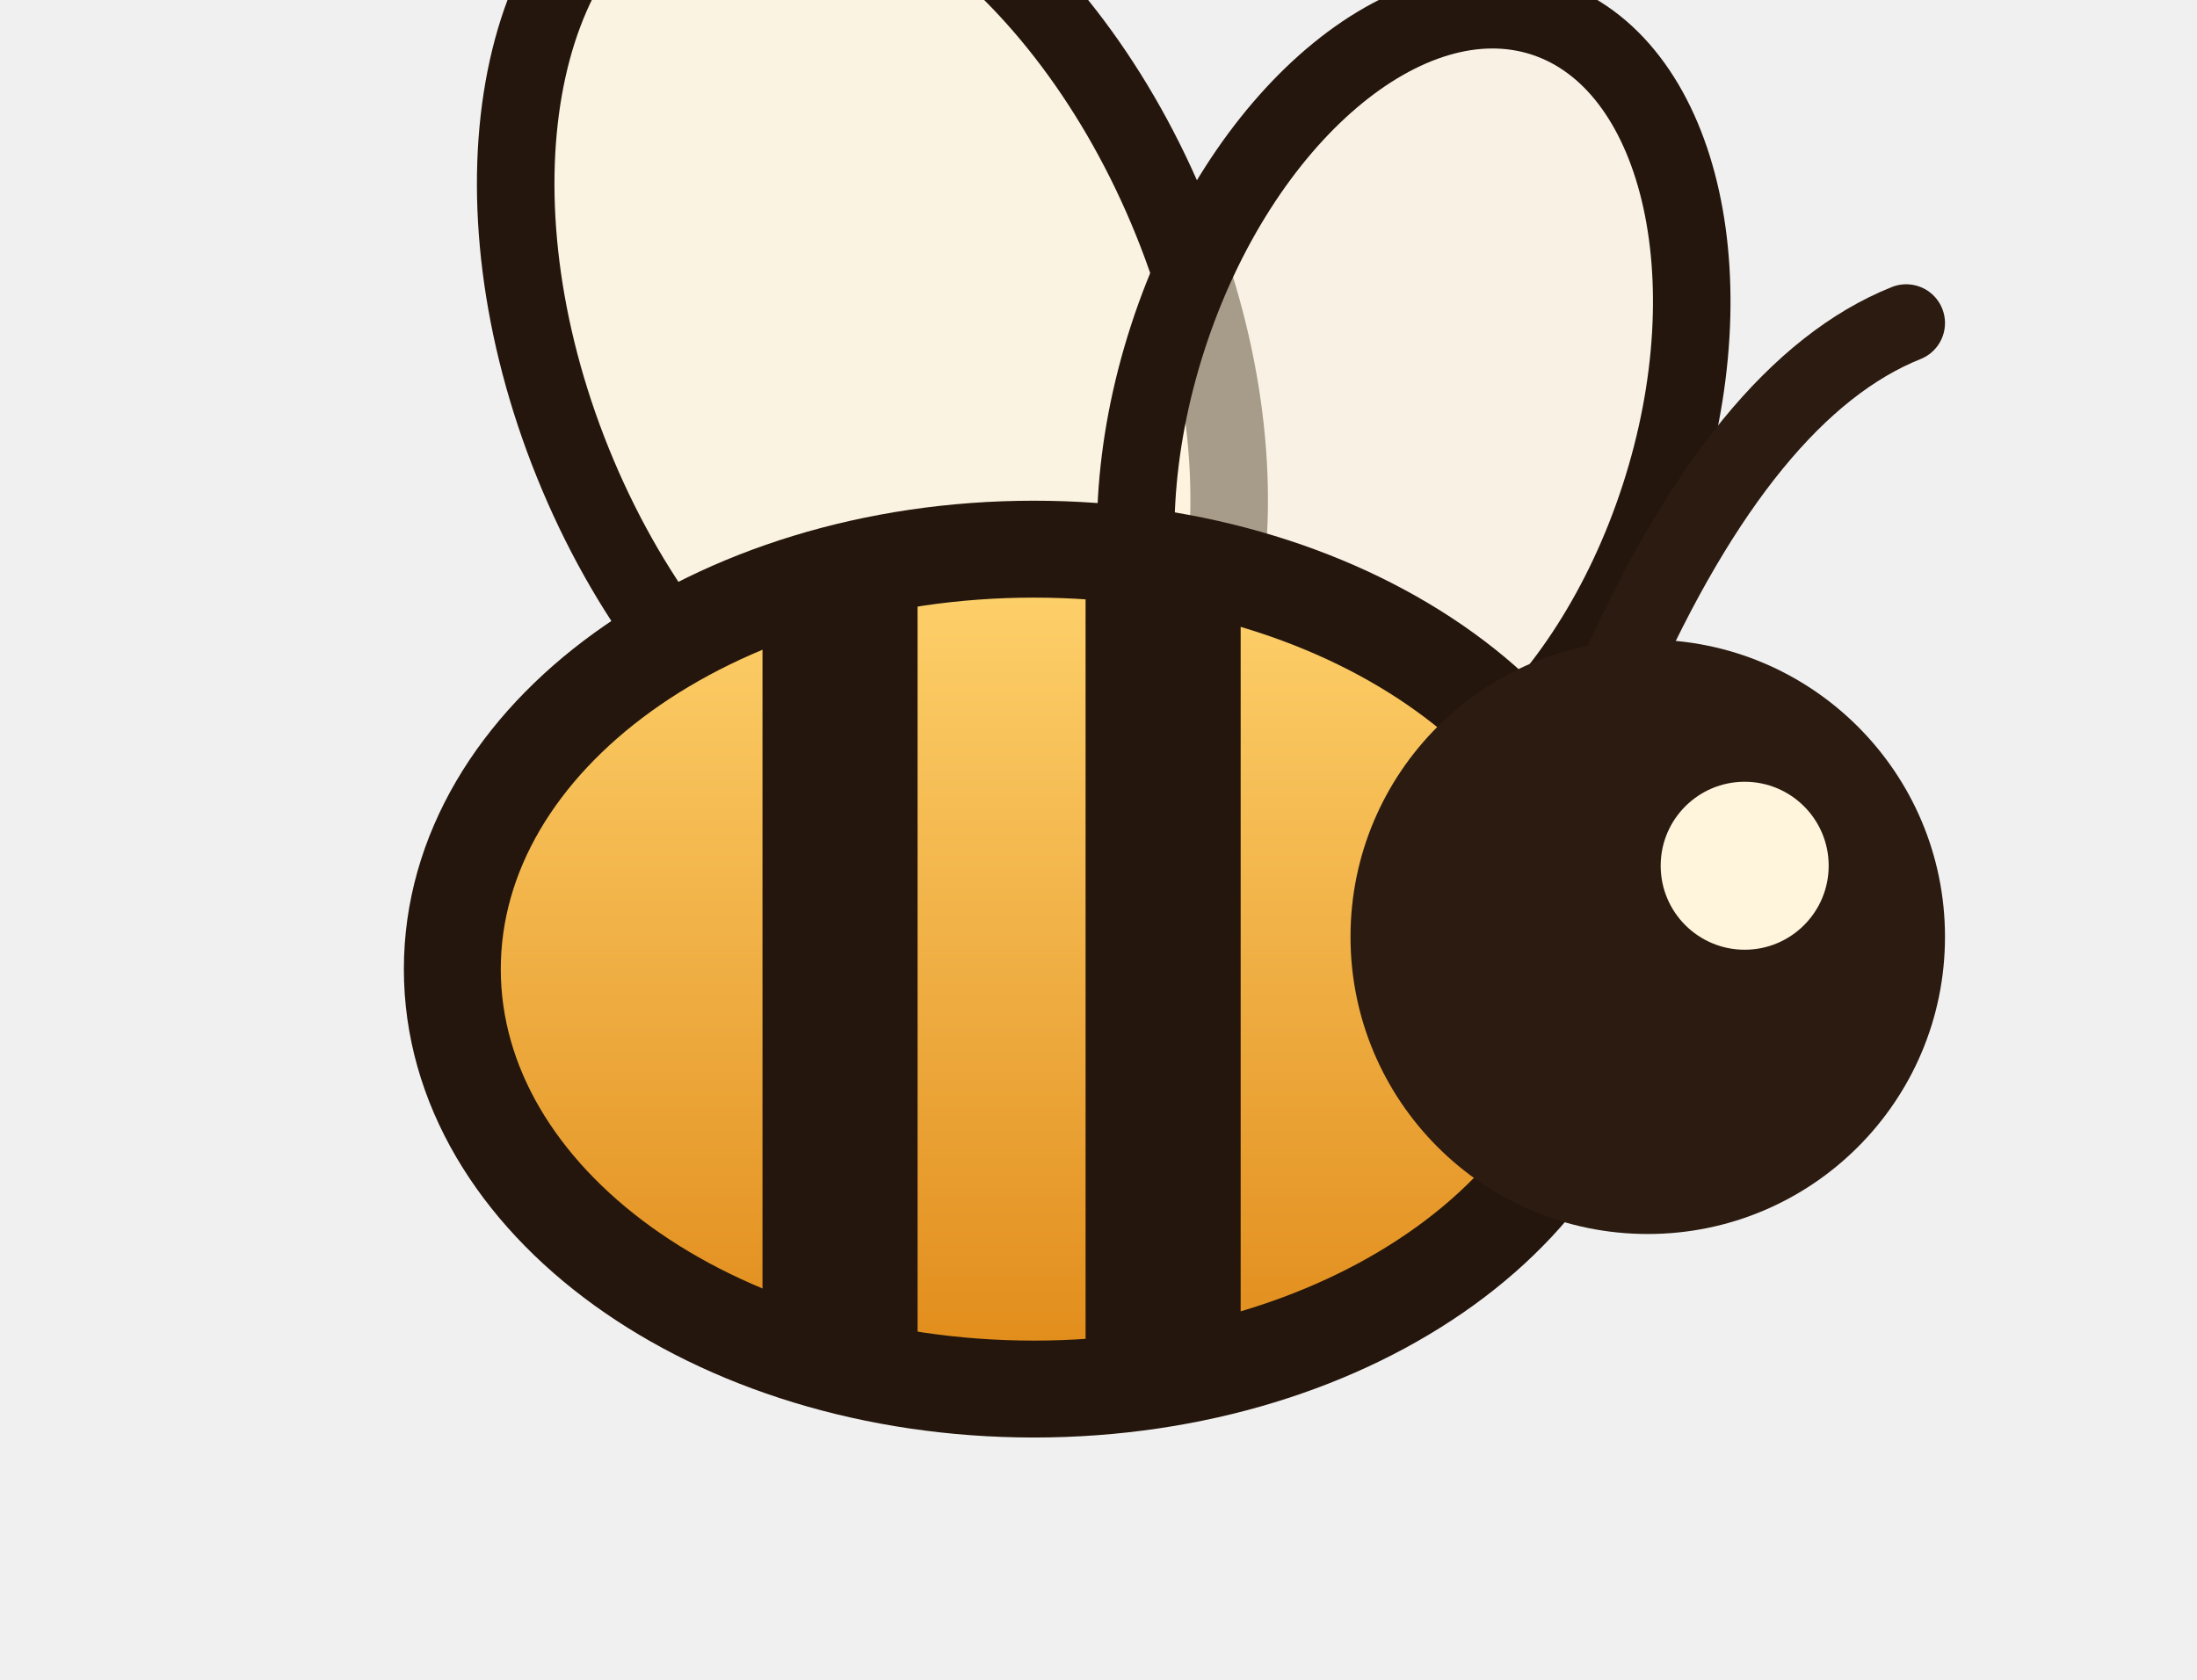
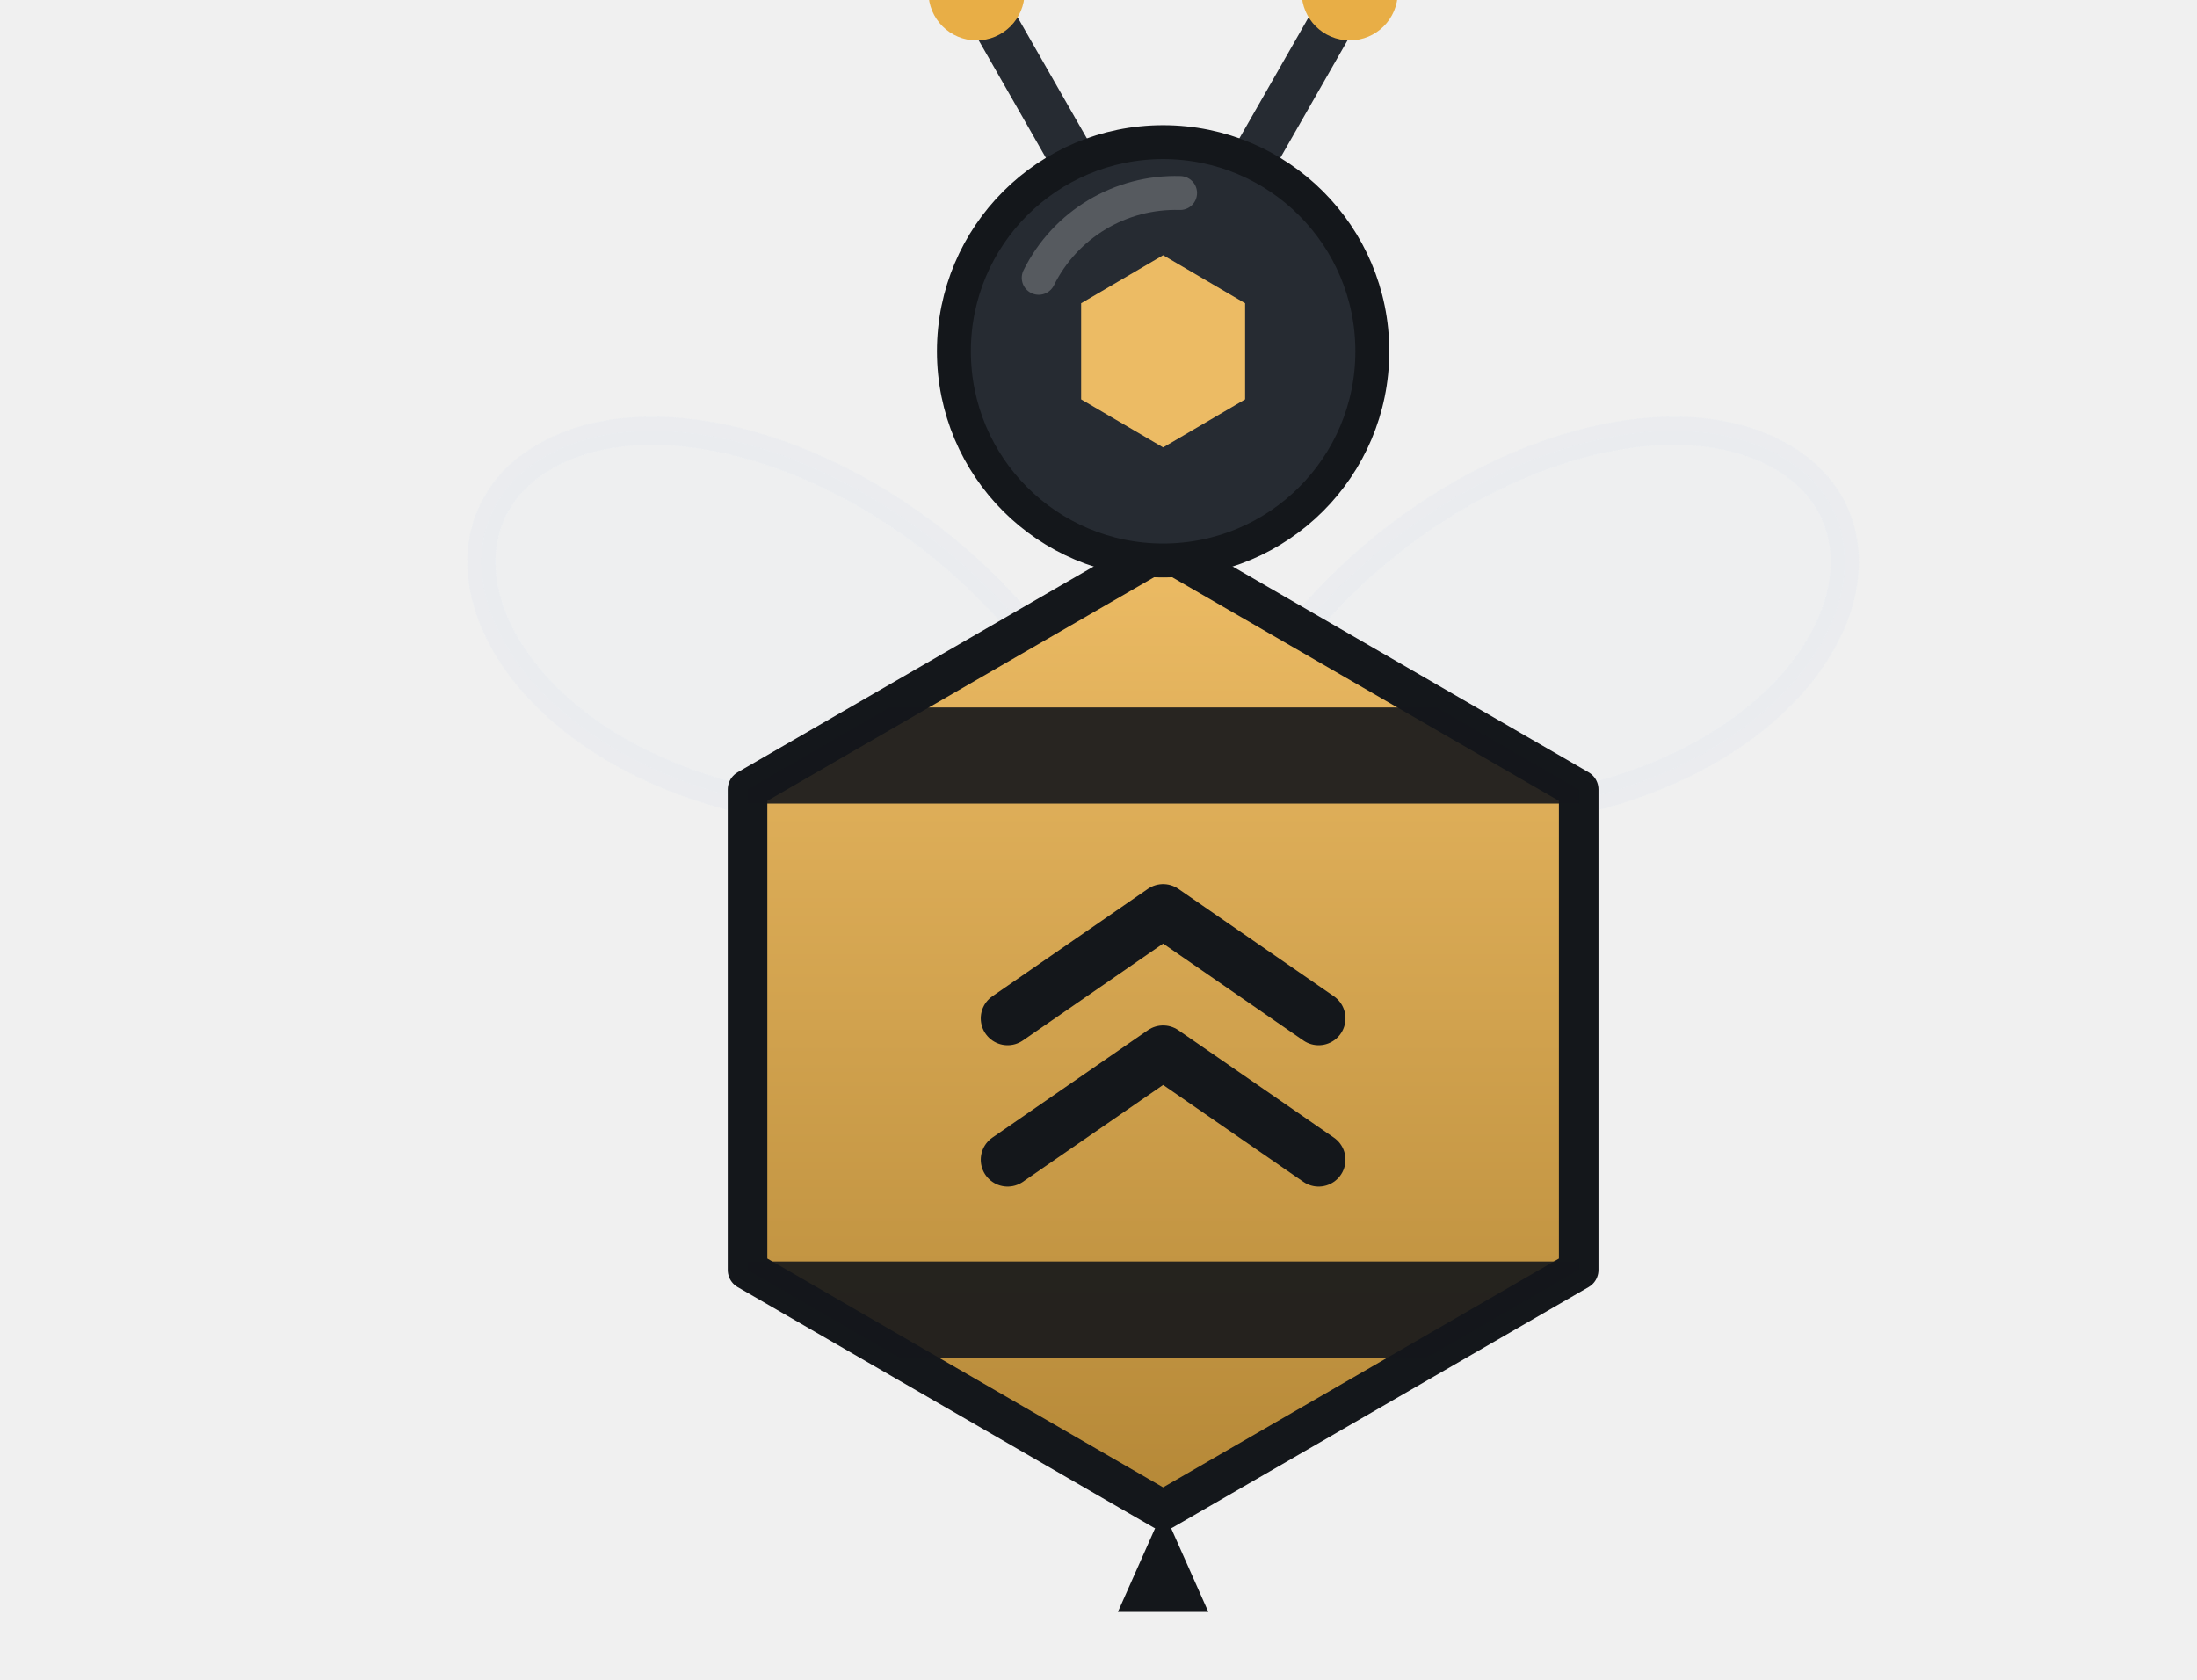
- <svg xmlns="http://www.w3.org/2000/svg" width="34" height="26" viewBox="-17 -15 34 26" aria-hidden="true">
-   <style>
-   .flap { transform-box: fill-box; transform-origin: 50% 100%; animation: flap .16s ease-in-out infinite alternate; }
-   .f2 { animation-delay: .08s; }
-   @keyframes flap { from { transform: scaleY(1); } to { transform: scaleY(.45); } }
-   .trail { stroke-dasharray: 2 7; animation: dash 1.6s linear infinite; }
-   @keyframes dash { to { stroke-dashoffset: -18; } }
-   .pulse { transform-box: fill-box; transform-origin: center; animation: pulse 2.2s ease-in-out infinite; }
-   @keyframes pulse { 0%,100% { opacity: 1; transform: scale(1); } 50% { opacity: .35; transform: scale(.7); } }
-   .blink { animation: blink 1.05s steps(1) infinite; }
-   @keyframes blink { 0%,55% { opacity: 1; } 56%,100% { opacity: 0; } }
-   .bob { animation: bob 4s ease-in-out infinite; }
-   @keyframes bob { 0%,100% { transform: translateY(0); } 50% { transform: translateY(-5px); } }
-   .grow { transform-box: fill-box; transform-origin: left center; animation: grow 6s ease-in-out infinite; }
-   @keyframes grow { 0% { transform: scaleX(.12); } 70%,100% { transform: scaleX(1); } }
-   @media (prefers-reduced-motion: reduce) { *, *::before, *::after { animation: none !important; } }
- </style>
-   <defs>
-     <linearGradient id="beeBody" x1="0" y1="0" x2="0" y2="1">
-       <stop offset="0" stop-color="#FFD36E" />
-       <stop offset="1" stop-color="#E08A18" />
-     </linearGradient>
-   </defs>
-   <g transform="translate(0 0) scale(1 1)">
-     <g class="">
-       <g transform="rotate(-22 -2 -6)">
-         <ellipse class="flap" cx="-2" cy="-10" rx="5" ry="8" fill="#FFF4DC" fill-opacity="0.75" stroke="#24160C" stroke-width="1.2" />
-       </g>
-       <g transform="rotate(18 3 -6)">
-         <ellipse class="flap f2" cx="4" cy="-9" rx="4" ry="6.5" fill="#FFF4DC" fill-opacity="0.6" stroke="#24160C" stroke-width="1.2" />
-       </g>
-       <ellipse cx="-1" cy="0" rx="9" ry="6.5" fill="url(#beeBody)" stroke="#24160C" stroke-width="1.5" />
-       <path d="M-4,-6 L-4,6 M1,-6.4 L1,6.4" stroke="#24160C" stroke-width="2.4" />
-       <circle cx="8.5" cy="-0.5" r="4.6" fill="#2B1B10" />
-       <circle cx="10" cy="-1.6" r="1.3" fill="#FFF4DC" />
-       <path d="M8,-4.5 Q10,-9 12.5,-10" fill="none" stroke="#2B1B10" stroke-width="1.2" stroke-linecap="round" />
+ <svg xmlns="http://www.w3.org/2000/svg" width="34" height="26" viewBox="0 0 34 26" aria-hidden="true">
+   <svg x="4" y="-2" width="28" height="28" viewBox="0 0 64 64" aria-hidden="true">
+     <defs>
+       <linearGradient id="b9a" x1="0" y1="0" x2="0" y2="1">
+         <stop offset="0" stop-color="#ecbb64" />
+         <stop offset="1" stop-color="#b58837" />
+       </linearGradient>
+       <clipPath id="b9k">
+         <path d="M32 24 46.7 32.5v17L32 58 17.3 49.5v-17z" />
+       </clipPath>
+     </defs>
+     <g opacity=".95">
+       <path d="M29 29.5C24 21 13.5 17.5 9.2 21.4 5.4 25 10 32.8 21 33.4z" fill="#E6EAF0" fill-opacity=".16" stroke="#E6EAF0" stroke-opacity=".5" stroke-width="1" />
+       <path d="M35 29.5C40 21 50.5 17.5 54.8 21.4 58.6 25 54 32.8 43 33.4z" fill="#E6EAF0" fill-opacity=".16" stroke="#E6EAF0" stroke-opacity=".5" stroke-width="1" />
    </g>
-   </g>
+     <path d="M29.6 11.6 25.6 4.6M34.4 11.6l4-7" stroke="#262B32" stroke-width="1.6" stroke-linecap="round" fill="none" />
+     <circle cx="25.4" cy="4.3" r="1.7" fill="#e8ae46" />
+     <circle cx="38.6" cy="4.3" r="1.7" fill="#e8ae46" />
+     <path d="M32 24 46.7 32.5v17L32 58 17.3 49.5v-17z" fill="url(#b9a)" stroke="#14171B" stroke-width="1.4" stroke-linejoin="round" />
+     <g clip-path="url(#b9k)" fill="#14171B" fill-opacity=".9">
+       <rect x="14" y="29.6" width="36" height="3.4" />
+       <rect x="14" y="49.2" width="36" height="3.4" />
+     </g>
+     <path d="M32 58l-1.6 3.6h3.2z" fill="#14171B" />
+     <g fill="none" stroke="#14171B" stroke-width="1.9" stroke-linecap="round" stroke-linejoin="round">
+       <path d="M26.5 40.6 32 36.8l5.5 3.8M26.5 45.6 32 41.8l5.5 3.8" />
+     </g>
+     <circle cx="32" cy="17" r="7.4" fill="#262B32" stroke="#14171B" stroke-width="1.2" />
+     <path d="M27.6 14.4a5.4 5.4 0 0 1 5-3" stroke="#FFFFFF" stroke-opacity=".22" stroke-width="1.2" fill="none" stroke-linecap="round" />
+     <path d="M32 13.6l2.9 1.7v3.4L32 20.4l-2.9-1.7v-3.4z" fill="#ecbb64" />
+   </svg>
</svg>
